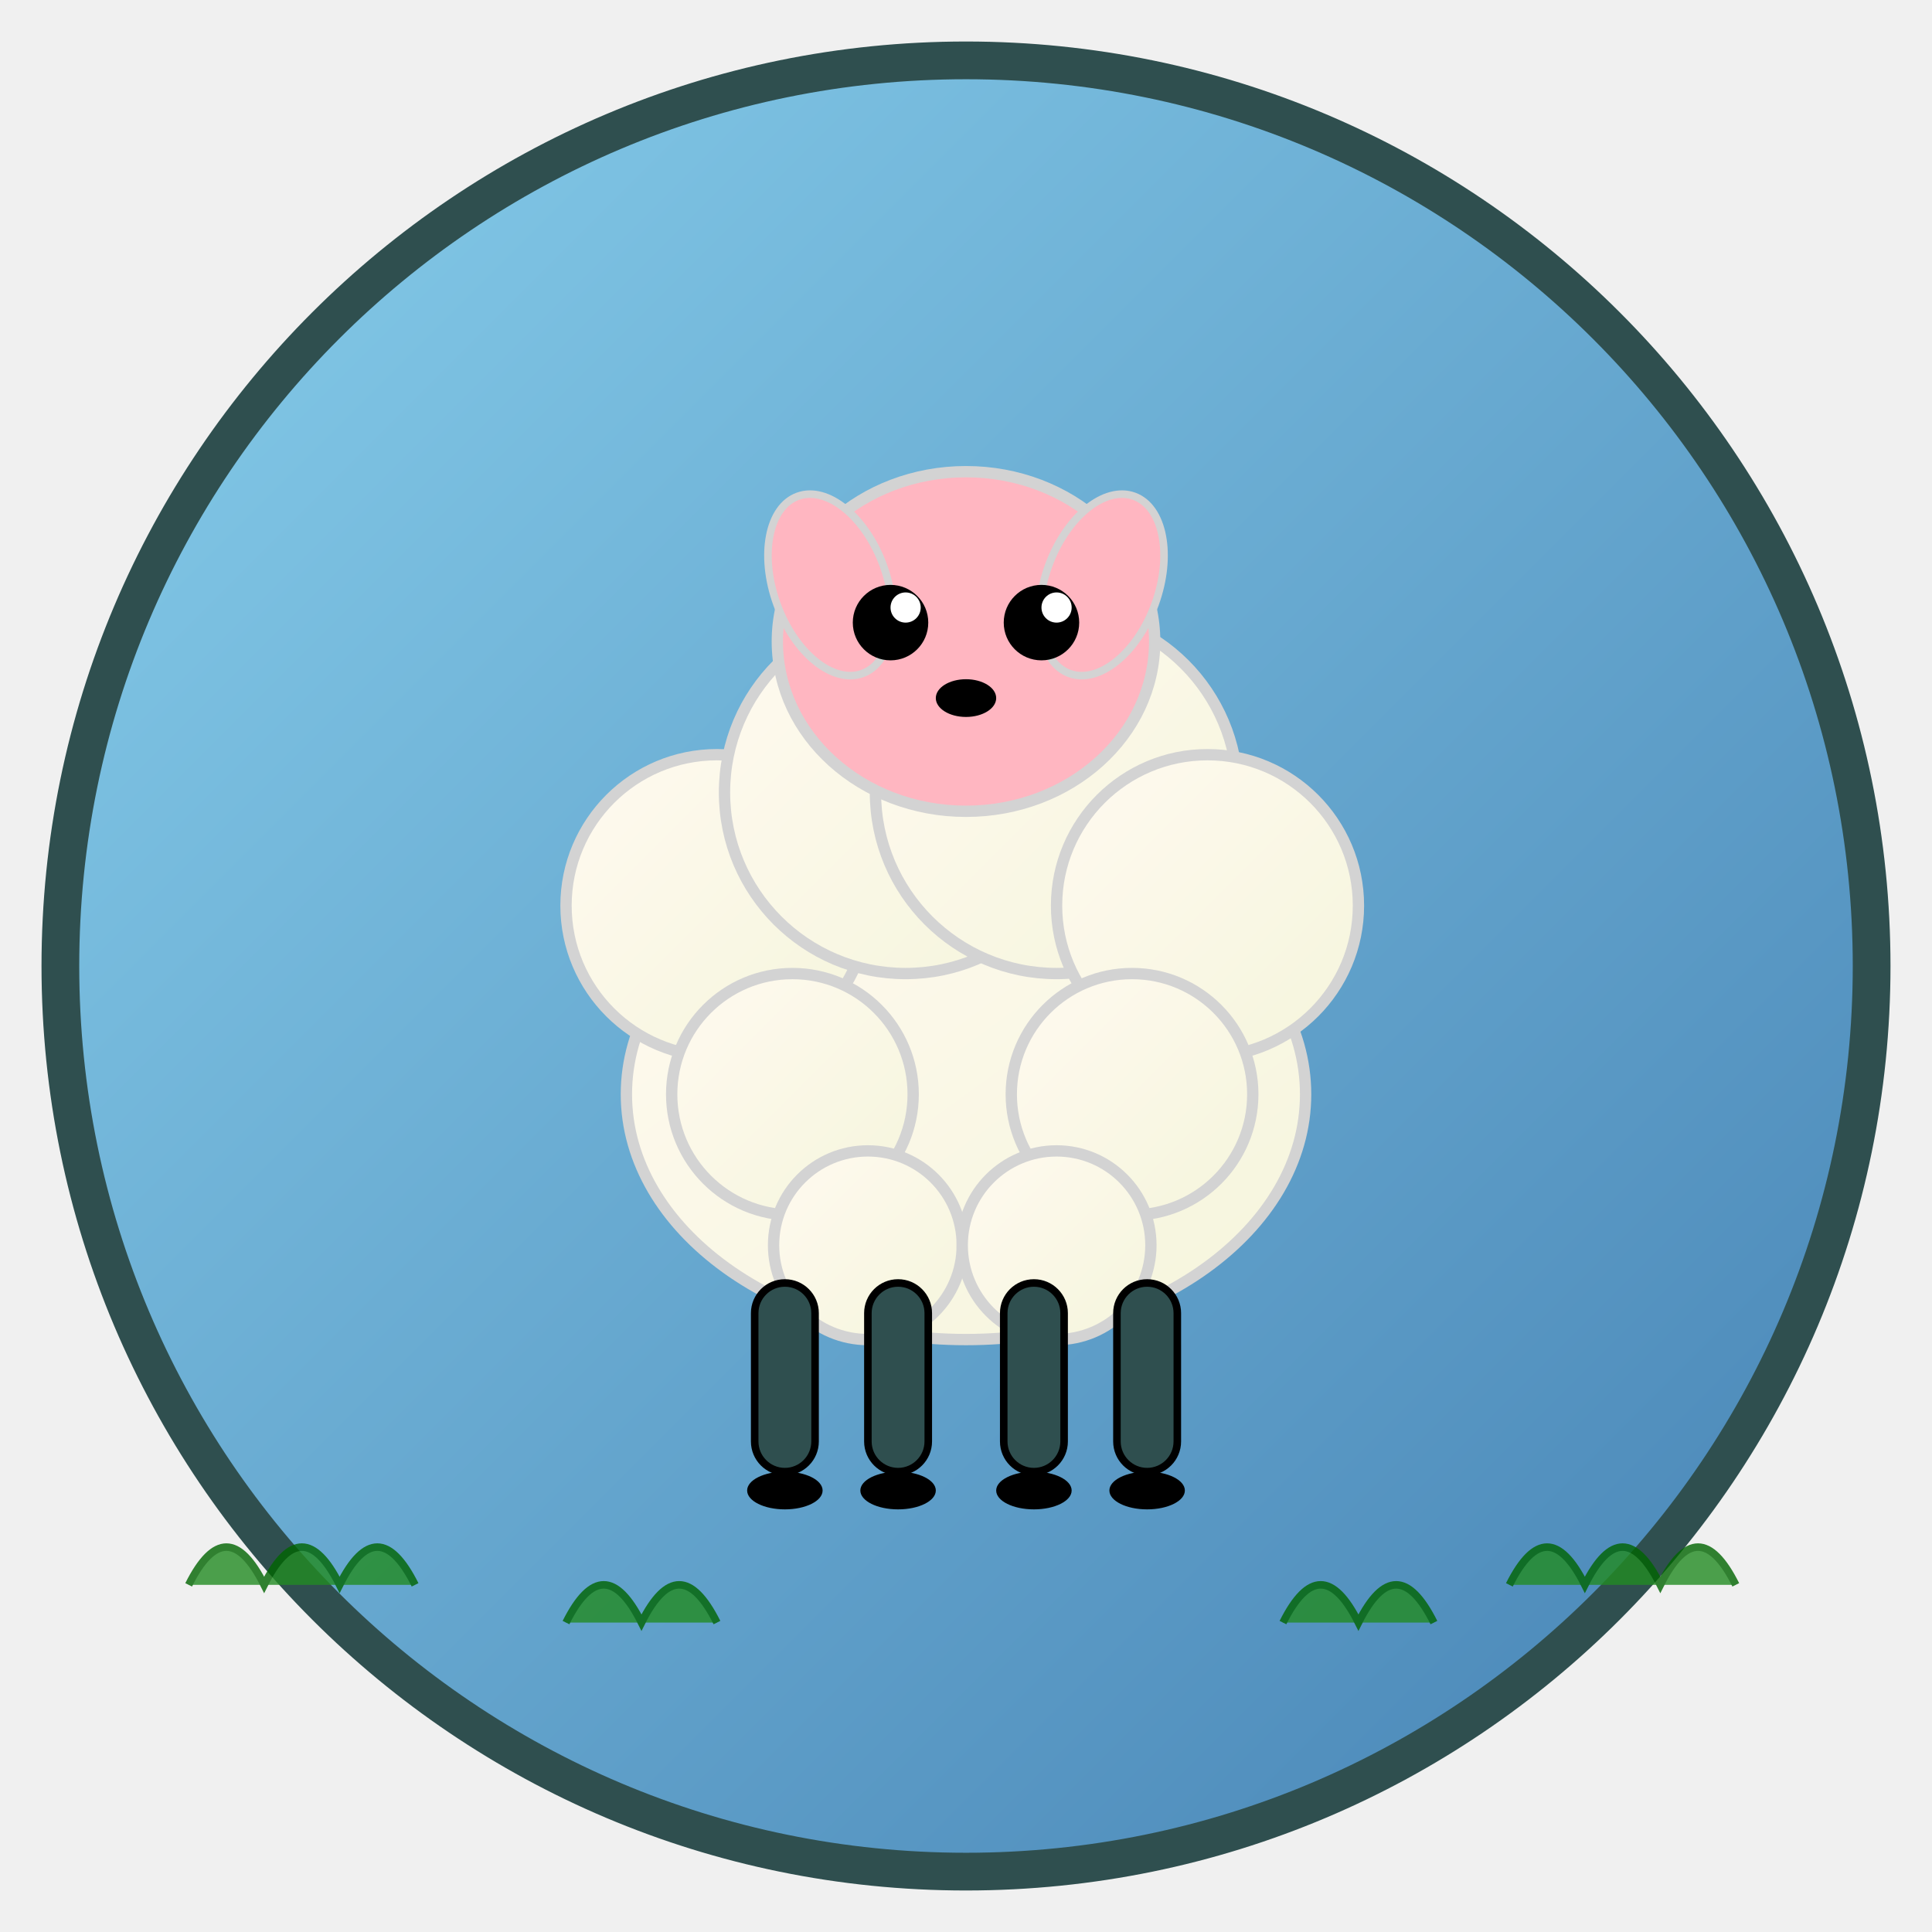
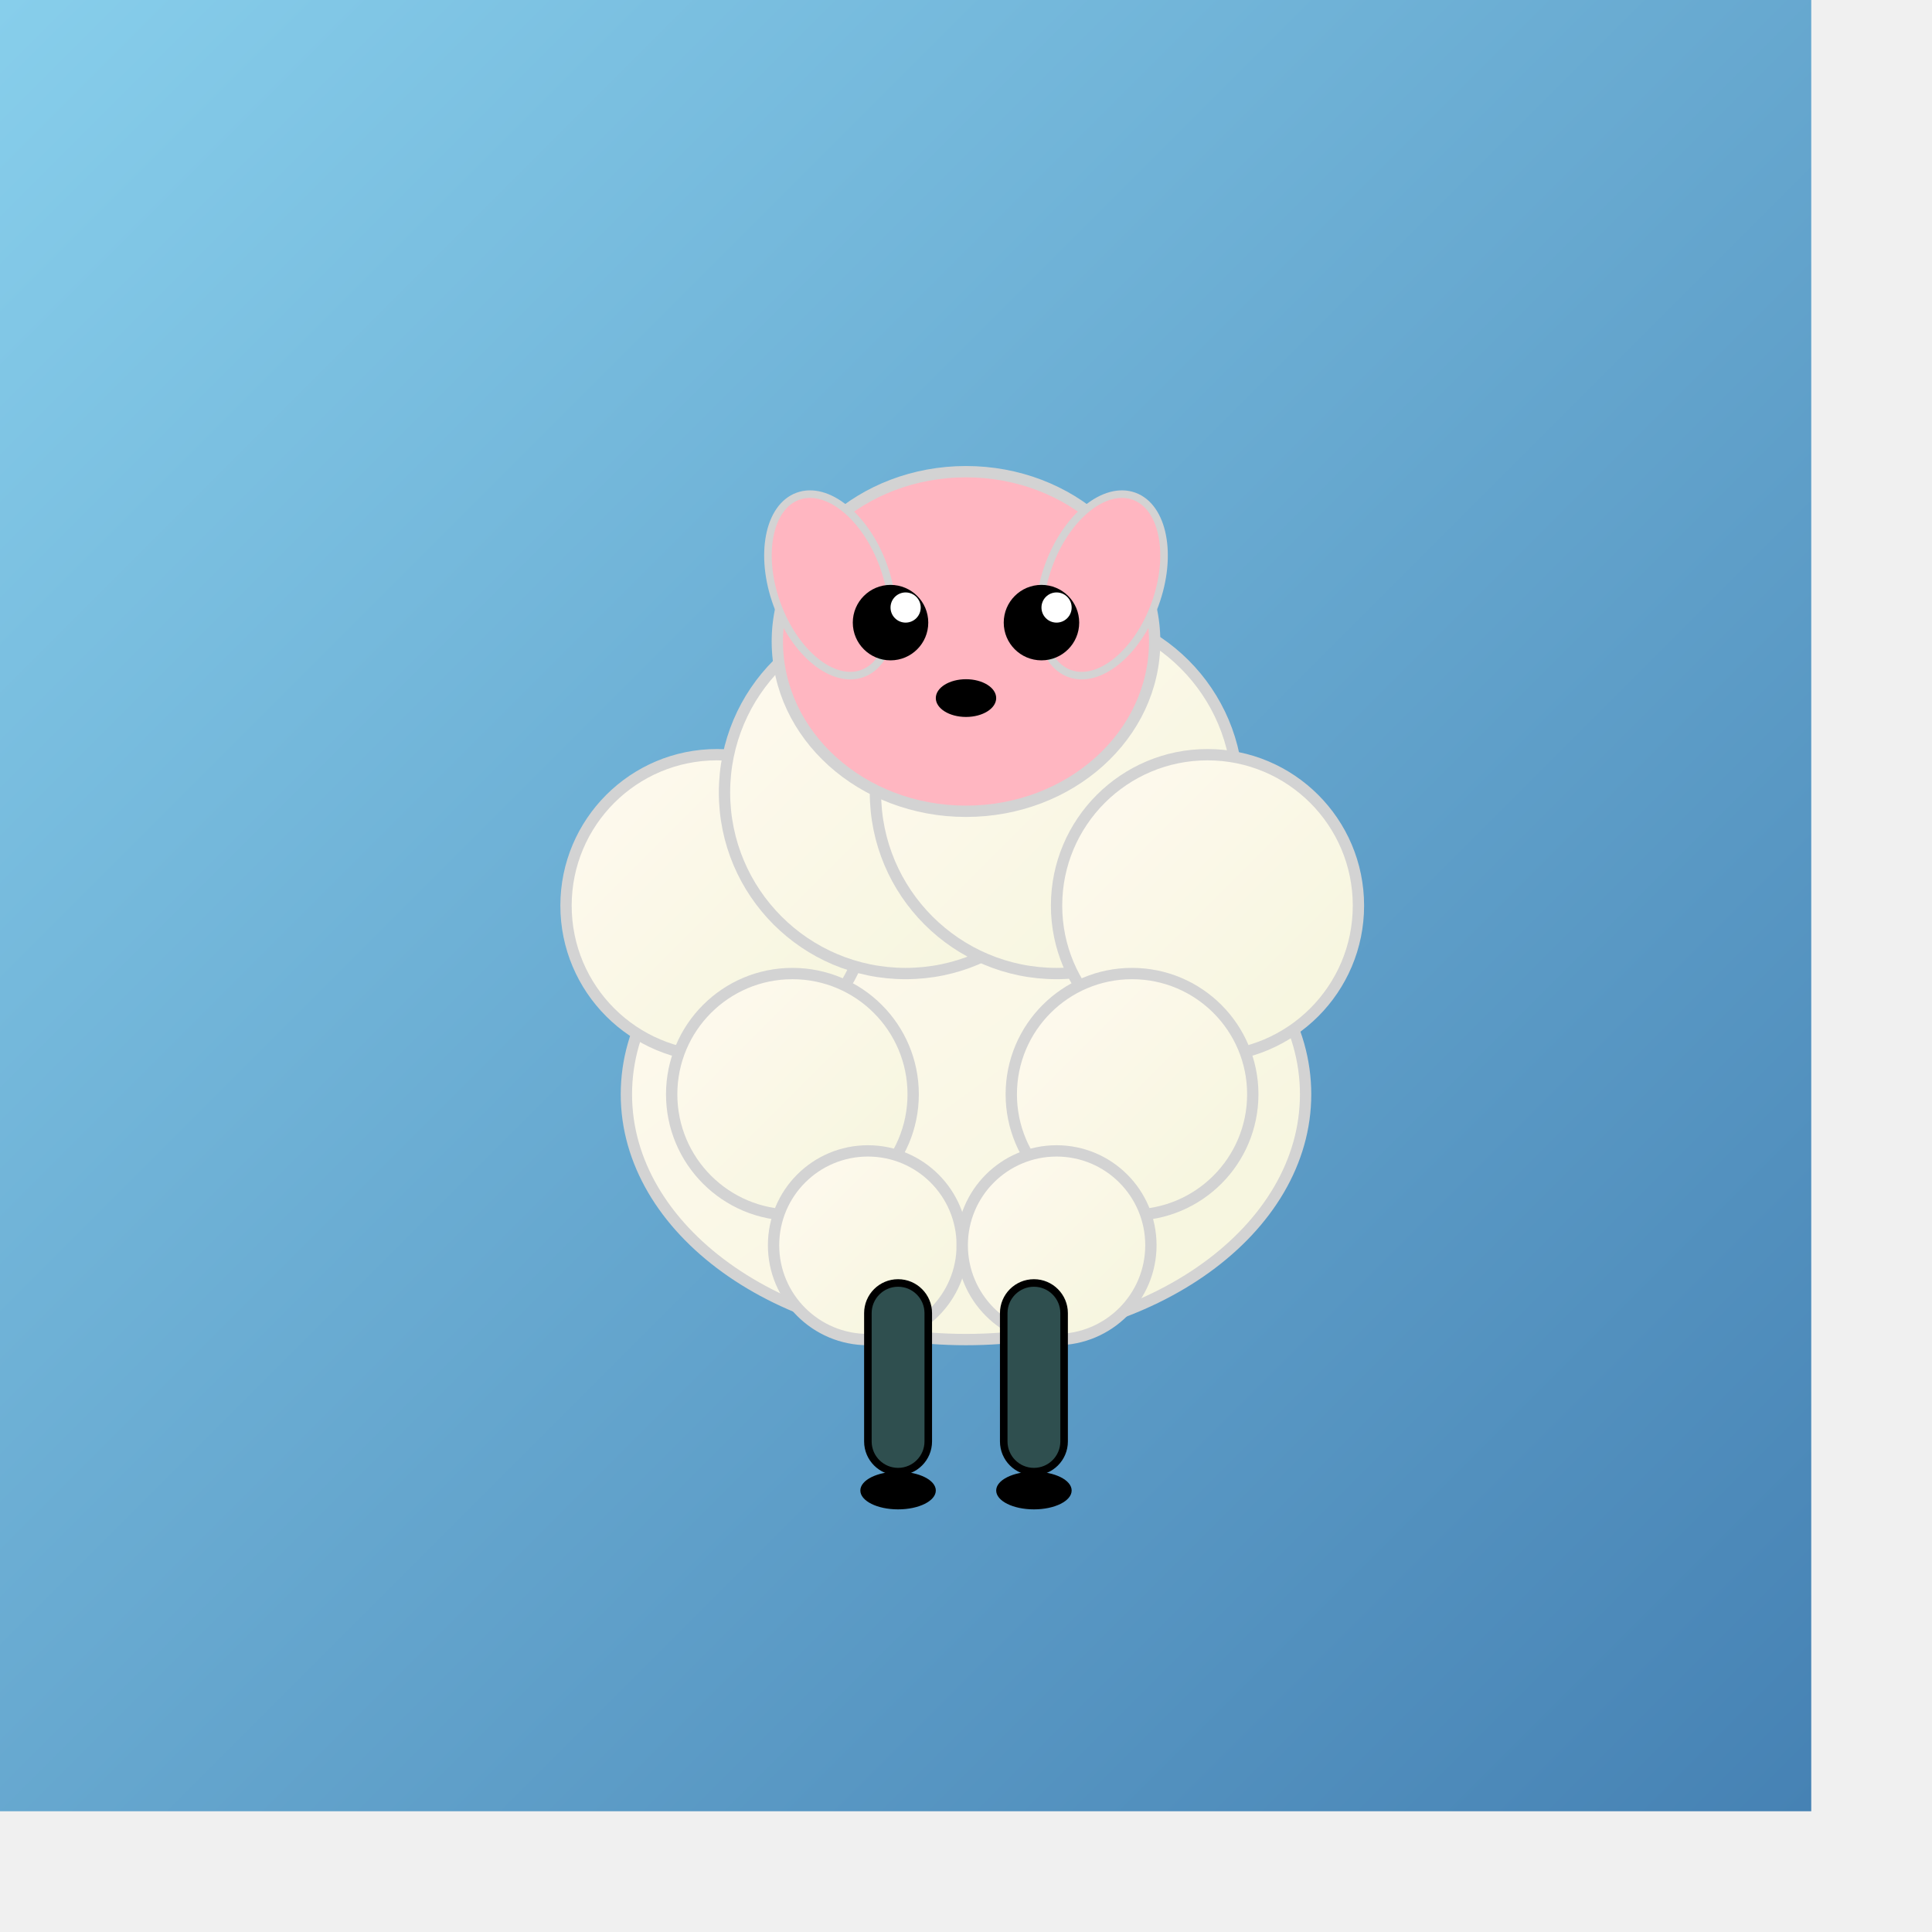
<svg xmlns="http://www.w3.org/2000/svg" viewBox="0 0 512 512">
  <defs>
    <linearGradient id="bg" x1="0%" y1="0%" x2="100%" y2="100%">
      <stop offset="0%" style="stop-color:#87CEEB;stop-opacity:1" />
      <stop offset="100%" style="stop-color:#4682B4;stop-opacity:1" />
    </linearGradient>
    <linearGradient id="wool" x1="0%" y1="0%" x2="100%" y2="100%">
      <stop offset="0%" style="stop-color:#FFFAF0;stop-opacity:1" />
      <stop offset="100%" style="stop-color:#F5F5DC;stop-opacity:1" />
    </linearGradient>
  </defs>
-   <circle cx="256" cy="256" r="240" fill="url(#bg)" stroke="#2F4F4F" stroke-width="10" />
+   <rect width="480" height="480" fill="url(#bg)" />
  <g fill="url(#wool)" stroke="#D3D3D3" stroke-width="3">
    <ellipse cx="256" cy="290" rx="90" ry="65" />
    <circle cx="190" cy="240" r="40" />
    <circle cx="240" cy="210" r="48" />
    <circle cx="280" cy="210" r="48" />
    <circle cx="320" cy="240" r="40" />
    <circle cx="210" cy="290" r="32" />
    <circle cx="300" cy="290" r="32" />
    <circle cx="230" cy="330" r="25" />
    <circle cx="280" cy="330" r="25" />
  </g>
  <ellipse cx="256" cy="170" rx="50" ry="45" fill="#FFB6C1" stroke="#D3D3D3" stroke-width="3" />
  <ellipse cx="220" cy="155" rx="15" ry="25" fill="#FFB6C1" stroke="#D3D3D3" stroke-width="2" transform="rotate(-20 220 155)" />
  <ellipse cx="292" cy="155" rx="15" ry="25" fill="#FFB6C1" stroke="#D3D3D3" stroke-width="2" transform="rotate(20 292 155)" />
  <circle cx="236" cy="165" r="10" fill="#000" />
  <circle cx="276" cy="165" r="10" fill="#000" />
  <circle cx="240" cy="161" r="4" fill="#FFF" />
  <circle cx="280" cy="161" r="4" fill="#FFF" />
  <ellipse cx="256" cy="185" rx="8" ry="5" fill="#000" />
  <g fill="#2F4F4F" stroke="#000" stroke-width="2">
-     <rect x="200" y="340" width="16" height="50" rx="8" />
    <rect x="230" y="340" width="16" height="50" rx="8" />
    <rect x="266" y="340" width="16" height="50" rx="8" />
-     <rect x="296" y="340" width="16" height="50" rx="8" />
  </g>
  <g fill="#000">
-     <ellipse cx="208" cy="395" rx="10" ry="5" />
    <ellipse cx="238" cy="395" rx="10" ry="5" />
    <ellipse cx="274" cy="395" rx="10" ry="5" />
-     <ellipse cx="304" cy="395" rx="10" ry="5" />
-   </g>
-   <g fill="#228B22" opacity="0.8" stroke="#006400" stroke-width="2">
-     <path d="M50 420 Q60 400 70 420 Q80 400 90 420 Q100 400 110 420" />
-     <path d="M400 420 Q410 400 420 420 Q430 400 440 420 Q450 400 460 420" />
-     <path d="M150 430 Q160 410 170 430 Q180 410 190 430" />
-     <path d="M340 430 Q350 410 360 430 Q370 410 380 430" />
  </g>
</svg>
